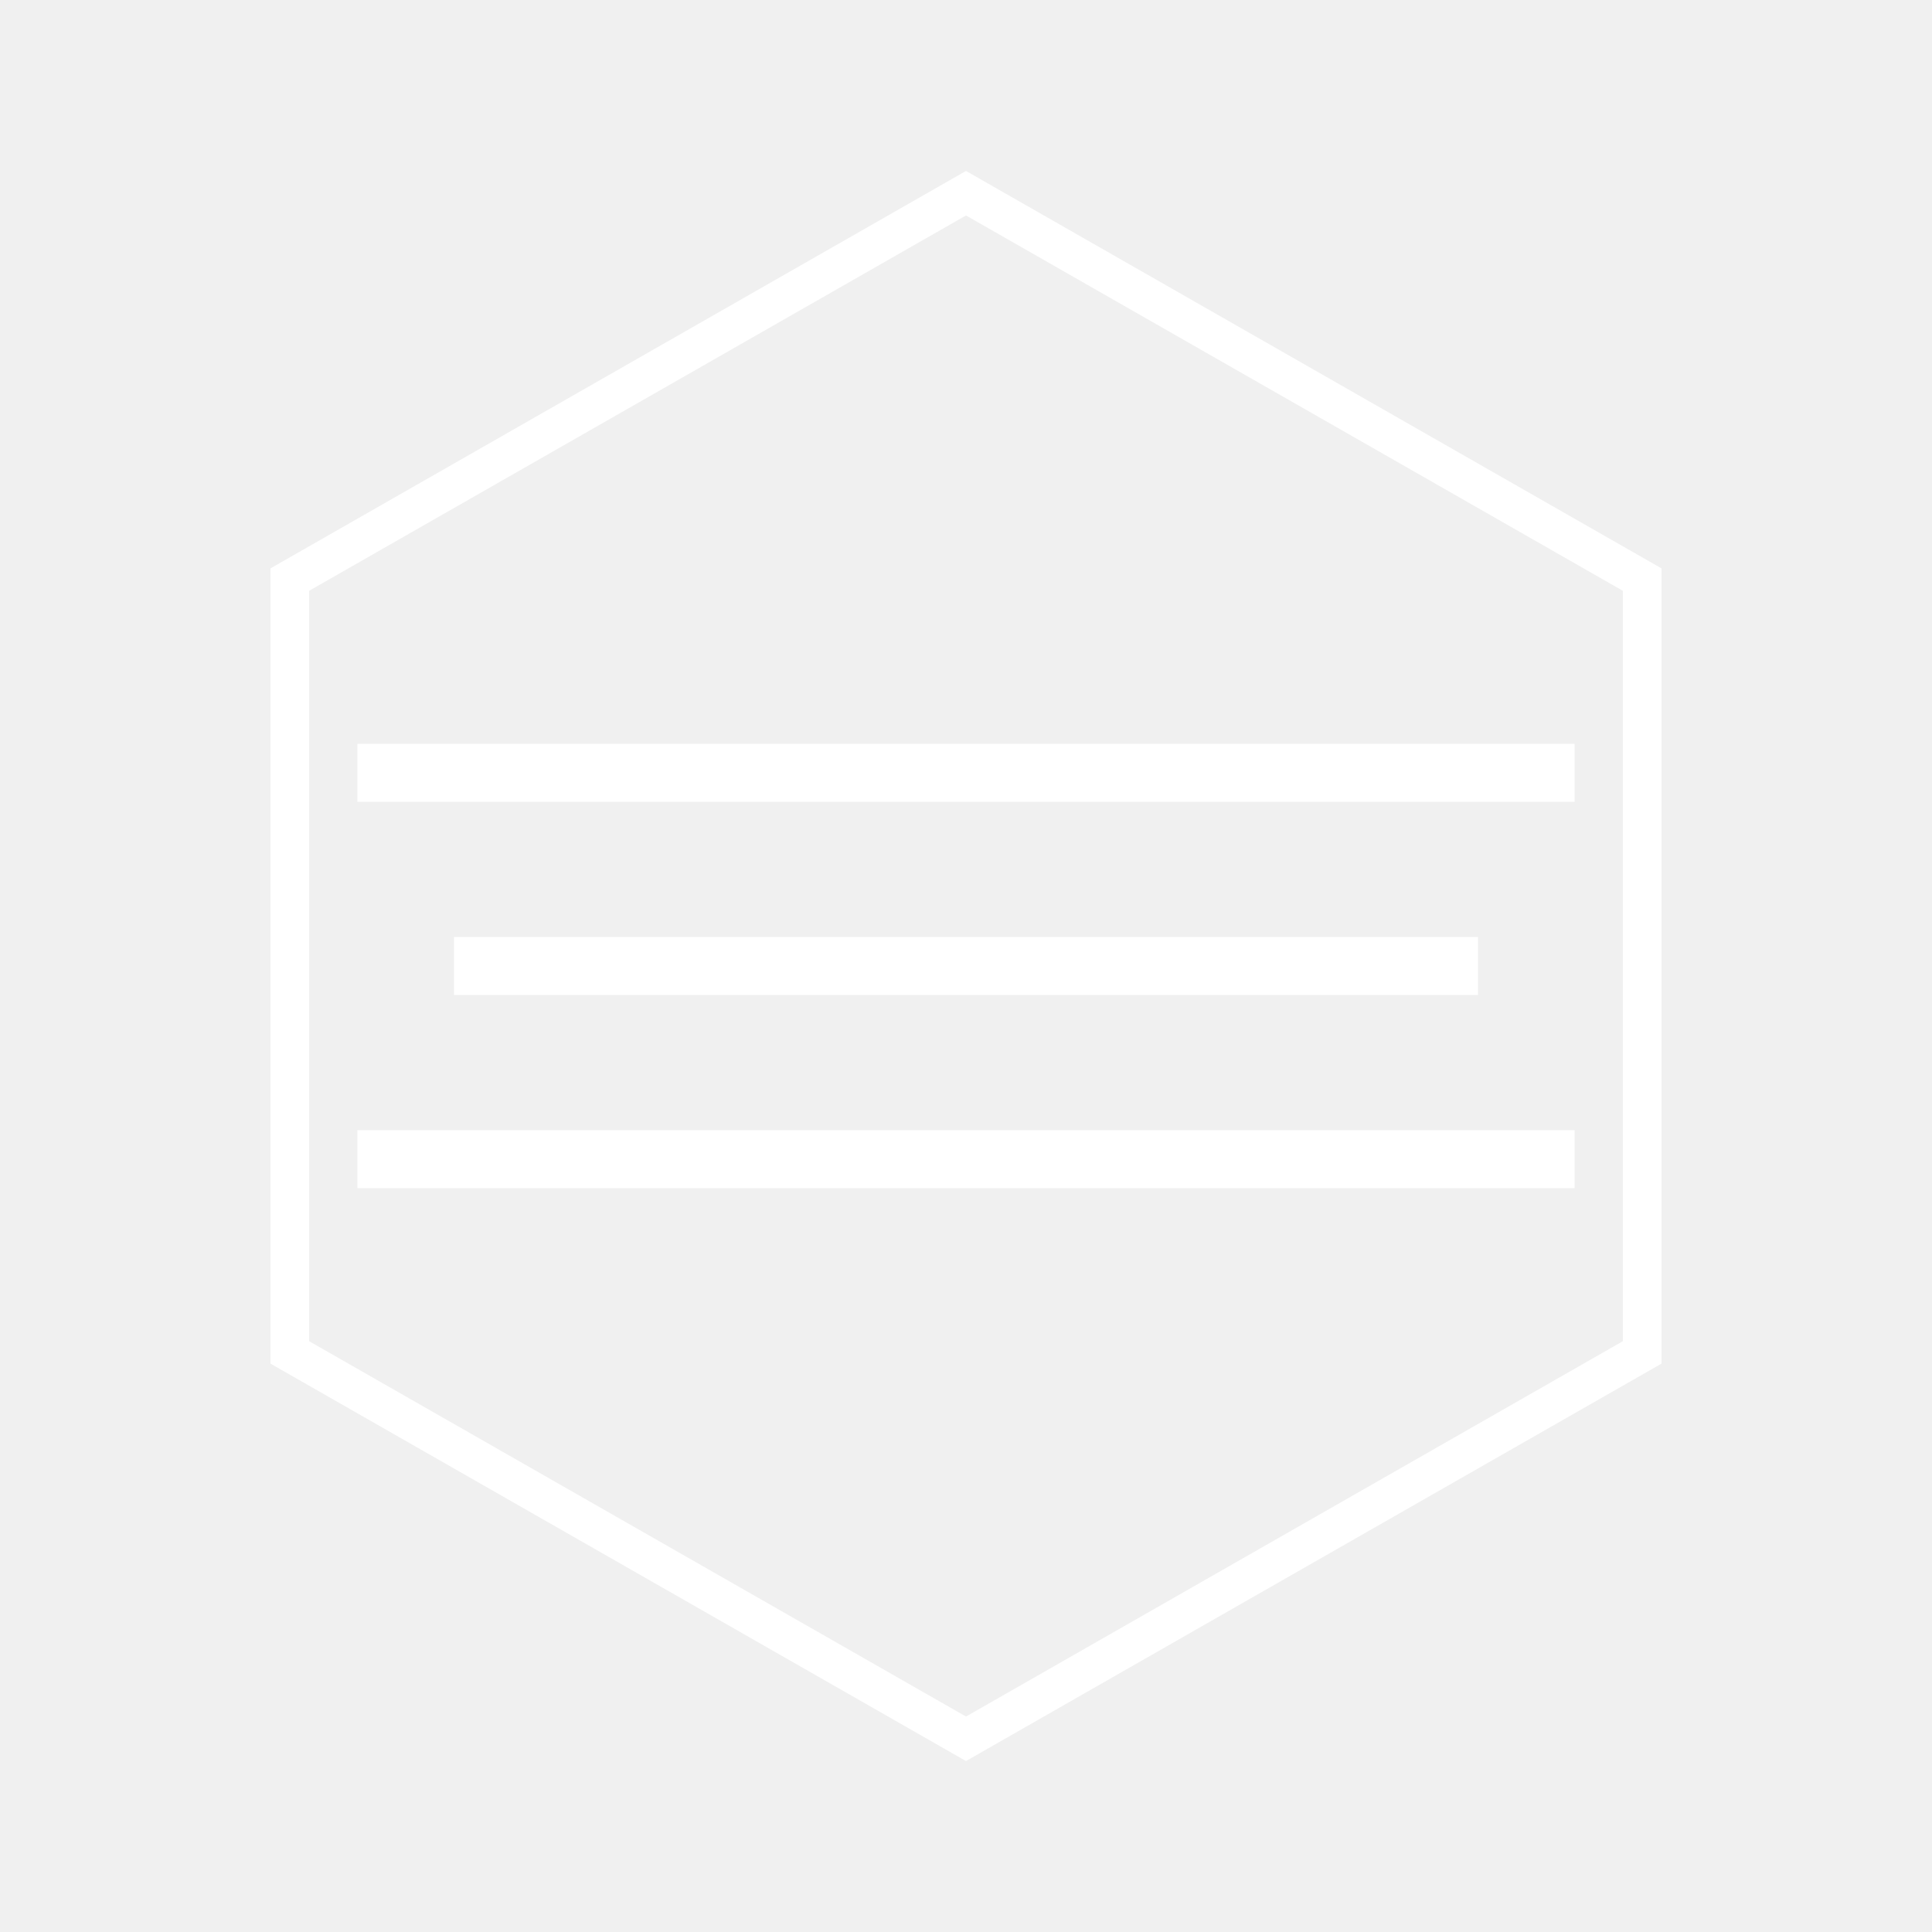
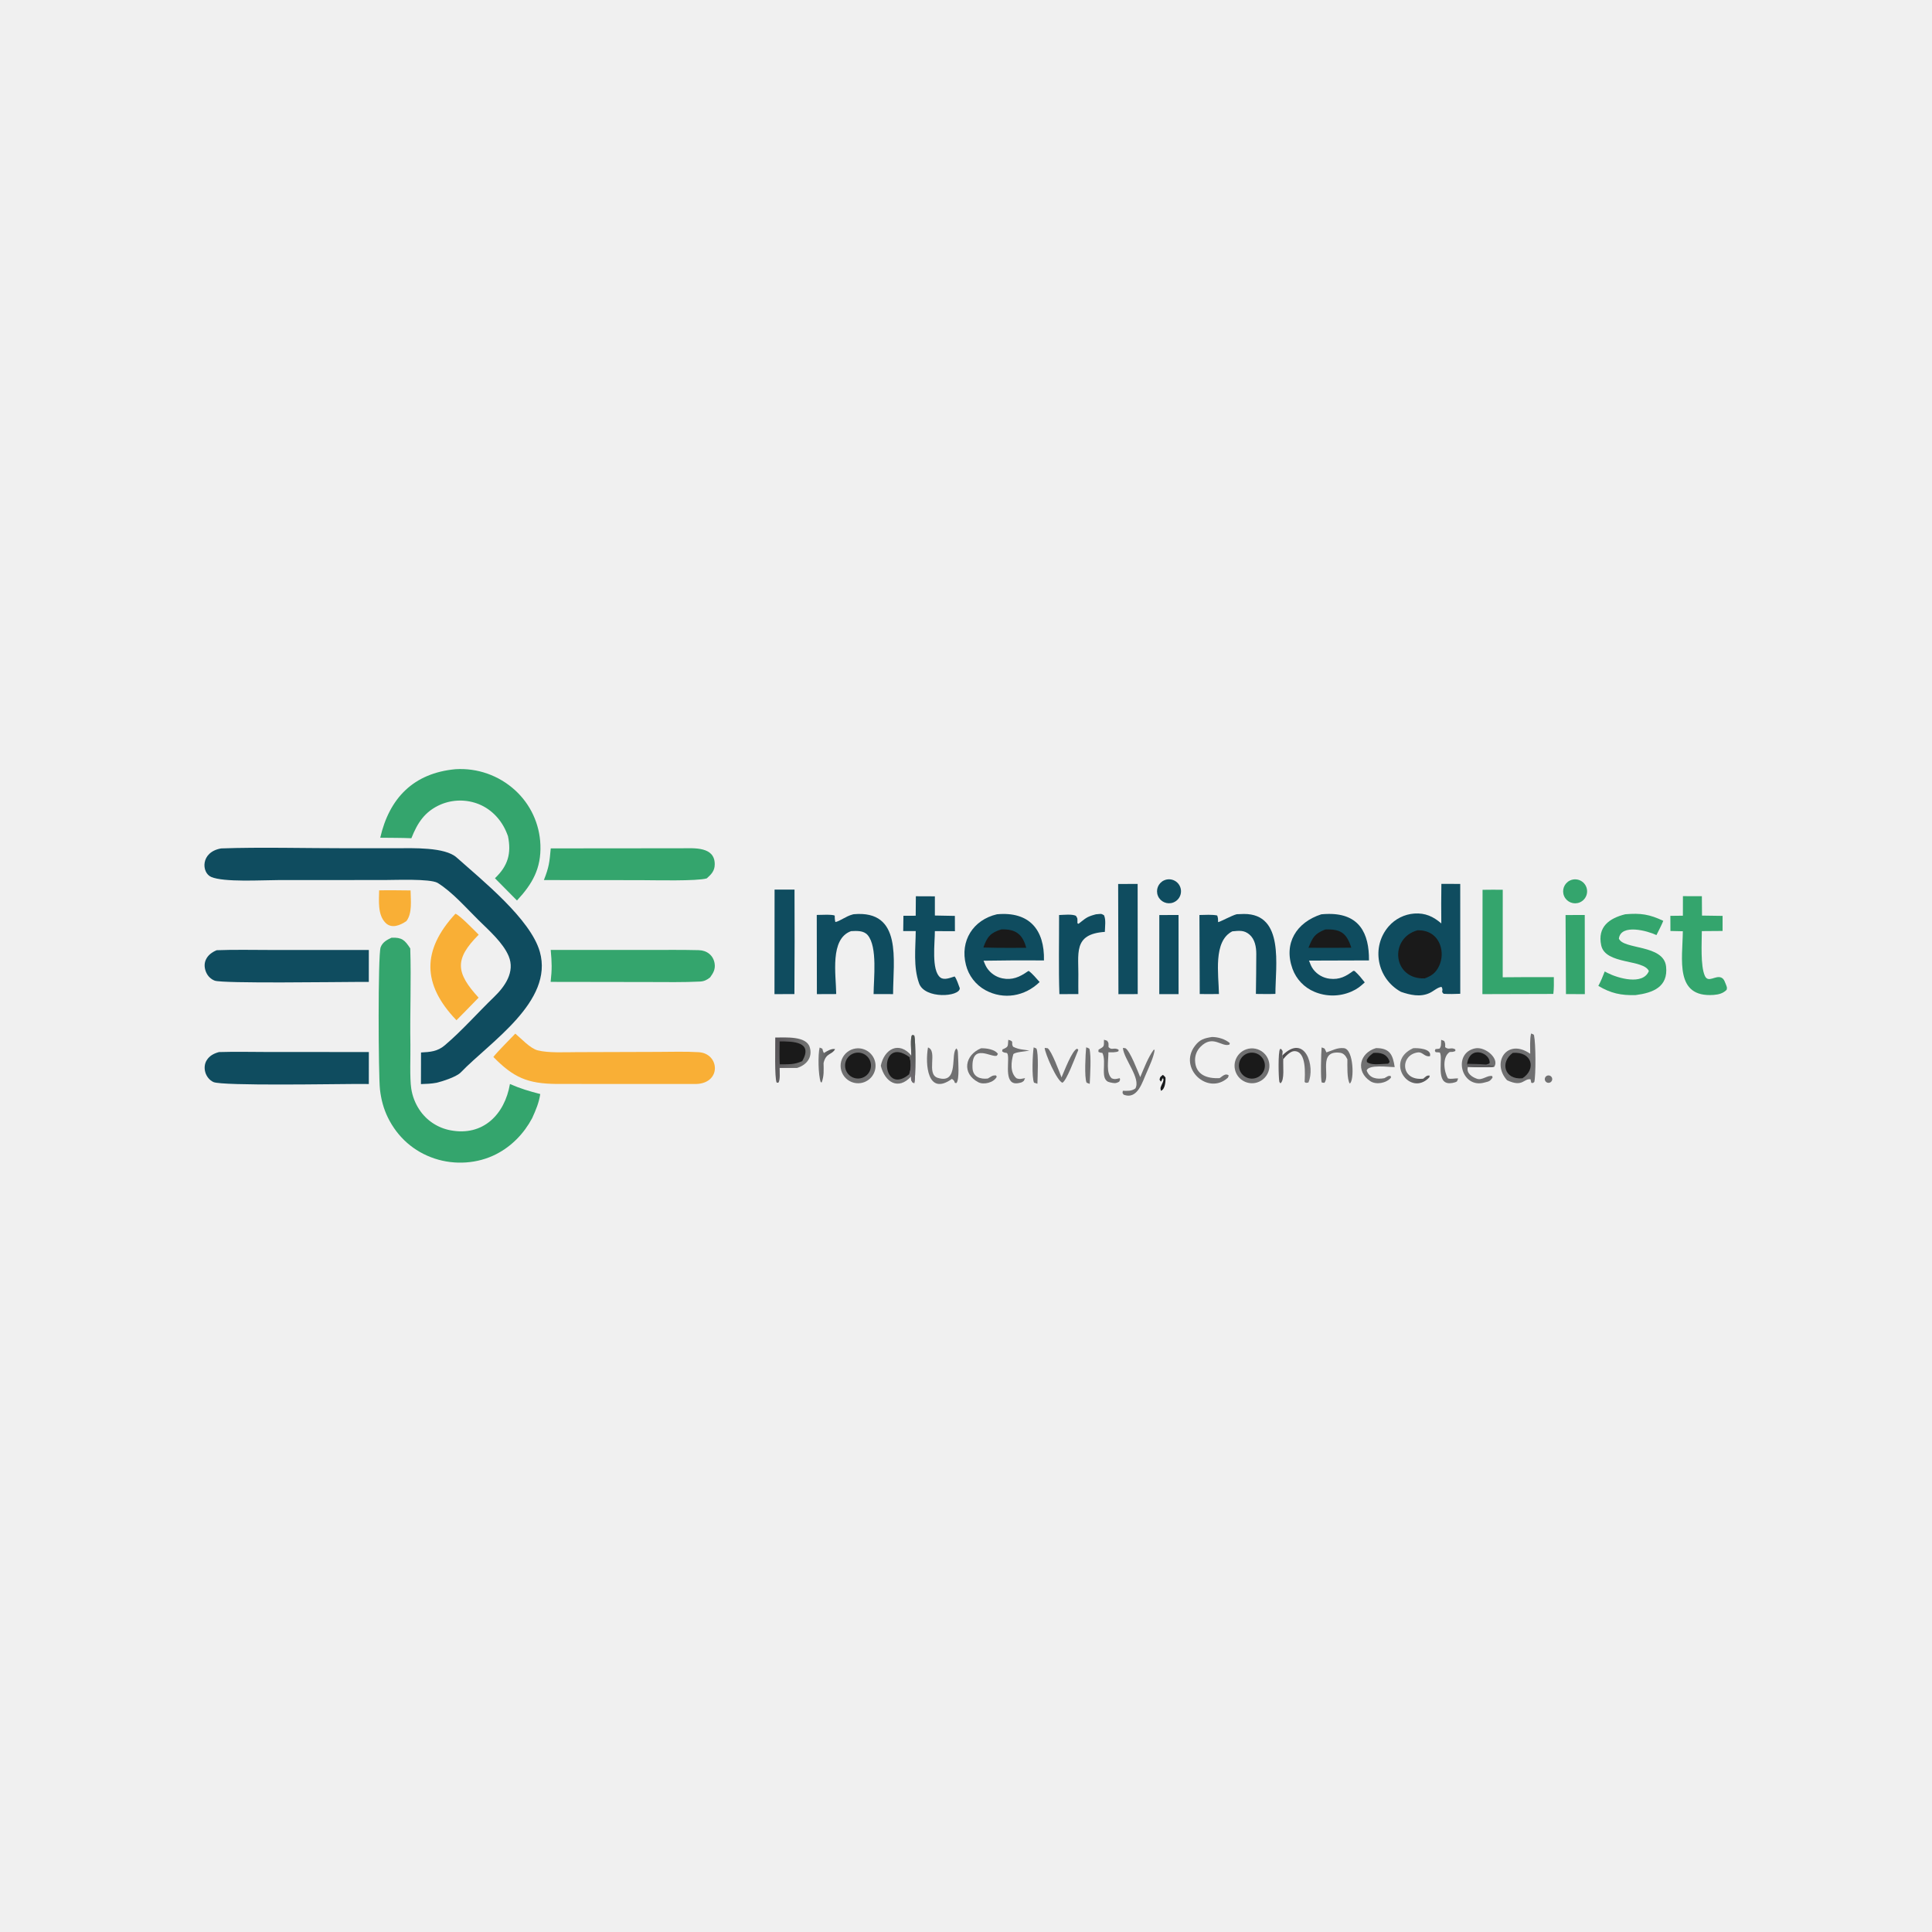
- <svg xmlns="http://www.w3.org/2000/svg" width="200" height="200" viewBox="0 0 200 200">
-   <polygon points="100,20 170,60 170,140 100,180 30,140 30,60" fill="none" stroke="#ffffff" stroke-width="4" />
-   <line x1="40" y1="80" x2="160" y2="80" stroke="#ffffff" stroke-width="6" stroke-linecap="square" />
-   <line x1="50" y1="100" x2="150" y2="100" stroke="#ffffff" stroke-width="6" stroke-linecap="square" />
-   <line x1="40" y1="120" x2="160" y2="120" stroke="#ffffff" stroke-width="6" stroke-linecap="square" />
+ <svg xmlns="http://www.w3.org/2000/svg" version="1.1" style="display: block;" viewBox="0 0 2048 2048" width="512" height="512" preserveAspectRatio="xMidYMid meet">
+   <defs>
+     <linearGradient id="Gradient1" gradientUnits="userSpaceOnUse" x1="882.082" y1="1129.68" x2="867.183" y2="1127.86">
+       <stop class="stop0" offset="0" stop-opacity="1" stop-color="rgb(82,83,84)" />
+       <stop class="stop1" offset="1" stop-opacity="1" stop-color="rgb(114,115,116)" />
+     </linearGradient>
+     <linearGradient id="Gradient2" gradientUnits="userSpaceOnUse" x1="1358.4" y1="1121.86" x2="1390.16" y2="1132.14">
+       <stop class="stop0" offset="0" stop-opacity="1" stop-color="rgb(77,74,76)" />
+       <stop class="stop1" offset="1" stop-opacity="1" stop-color="rgb(122,122,124)" />
+     </linearGradient>
+     <linearGradient id="Gradient3" gradientUnits="userSpaceOnUse" x1="1516.33" y1="1138.49" x2="1487.9" y2="1119.66">
+       <stop class="stop0" offset="0" stop-opacity="1" stop-color="rgb(88,87,89)" />
+       <stop class="stop1" offset="1" stop-opacity="1" stop-color="rgb(125,126,126)" />
+     </linearGradient>
+     <linearGradient id="Gradient4" gradientUnits="userSpaceOnUse" x1="818.402" y1="1119.33" x2="853.413" y2="1129.19">
+       <stop class="stop0" offset="0" stop-opacity="1" stop-color="rgb(87,84,88)" />
+       <stop class="stop1" offset="1" stop-opacity="1" stop-color="rgb(115,116,115)" />
+     </linearGradient>
+     <linearGradient id="Gradient5" gradientUnits="userSpaceOnUse" x1="979.123" y1="1112.71" x2="955.877" y2="1130.29">
+       <stop class="stop0" offset="0" stop-opacity="1" stop-color="rgb(77,83,80)" />
+       <stop class="stop1" offset="1" stop-opacity="1" stop-color="rgb(112,107,112)" />
+     </linearGradient>
+   </defs>
+   <path transform="translate(0,0)" fill="rgb(15,76,95)" d="M 234.436 899.356 C 275.572 897.858 325.882 899.203 367.628 899.168 L 421.193 899.142 C 437.481 899.142 471.544 897.821 483.95 908.89 C 510.916 932.952 562.508 974.308 572.264 1008.99 C 587.058 1061.58 519.523 1104.5 488.462 1136.78 C 483.99 1141.45 469.343 1146.19 462.882 1147.75 C 457.015 1148.88 452.136 1148.94 446.217 1149.18 L 446.303 1115.68 C 455.846 1115.19 463.82 1114.67 471.516 1108.04 C 490.13 1092.2 506.281 1073.66 523.865 1056.69 C 535.267 1045.69 546.161 1030.22 539.231 1013.57 C 533.338 999.419 518.365 986.299 507.234 975.343 C 494.135 962.451 479.493 945.542 463.773 935.832 C 455.435 931.324 418.984 932.851 408.099 932.857 L 294.61 932.928 C 277.77 932.944 237.323 935.431 223.812 929.565 C 213.55 925.109 212.3 903.181 234.436 899.356 z" />
+   <path transform="translate(0,0)" fill="rgb(52,165,109)" d="M 415.033 993.996 C 426.015 993.575 429.069 996.405 434.888 1005.37 C 436.013 1038.69 434.474 1073.81 435.043 1107.21 C 435.252 1119.5 434.188 1142.75 435.943 1153.96 C 437.142 1161.88 440.045 1169.45 444.45 1176.15 C 452.004 1187.67 463.925 1195.61 477.465 1198.15 C 511.923 1204.78 535.047 1181.42 540.557 1149.1 C 552.11 1154.1 560.521 1156.58 572.694 1159.73 C 571.166 1169.44 568.116 1176.34 564.143 1185.24 C 555.535 1201.43 542.474 1215 526.107 1223.41 C 506.148 1233.67 481.975 1235.14 460.726 1228.11 C 438.68 1220.81 421.44 1205.5 411.194 1184.67 C 406.571 1175.28 403.977 1165.35 402.787 1154.97 C 401.082 1140.09 400.521 1012.04 403.484 1004.18 C 405.525 998.756 410.063 996.34 415.033 993.996 z" />
+   <path transform="translate(0,0)" fill="rgb(52,165,109)" d="M 482.694 815.397 C 482.756 815.39 482.818 815.384 482.881 815.377 C 506.001 813.952 528.714 821.942 545.849 837.529 C 562.324 852.465 572.063 873.426 572.855 895.649 C 573.781 920.616 564.288 937.098 548.01 954.556 L 524.655 930.961 C 538.508 917.839 542.223 904.603 538.471 886.343 C 538.083 885.304 537.684 884.269 537.273 883.239 C 531.86 869.573 521.504 858.172 507.786 852.53 C 494.751 847.237 480.149 847.333 467.184 852.795 C 450.278 860.116 442.515 872.314 436.076 888.553 C 425.578 888.089 413.669 888.177 403.062 888.026 C 412.762 845.779 438.572 819.539 482.694 815.397 z" />
+   <path transform="translate(0,0)" fill="rgb(249,175,54)" d="M 546.237 1095.68 C 552.562 1100.95 561.973 1111.34 569.967 1113.41 C 581.181 1116.33 599.197 1115.34 611.114 1115.32 L 697.365 1115.05 C 711.185 1114.99 727.109 1114.52 740.778 1115.38 C 762.742 1116.77 765.107 1148 738.25 1149.07 L 590.052 1149.03 C 558.991 1148.73 544.365 1142.2 522.978 1120.41 C 527.61 1114.52 540.337 1101.91 546.237 1095.68 z" />
+   <path transform="translate(0,0)" fill="rgb(15,76,95)" d="M 1527.92 936.926 L 1547.91 936.999 L 1547.94 1053.44 C 1541.66 1053.66 1536.6 1053.88 1530.32 1053.46 C 1526.86 1050.4 1530.67 1050.61 1528.08 1046.1 C 1523.41 1046.8 1519.99 1050.53 1515.33 1052.68 C 1505.49 1057.21 1494.77 1054.73 1485.07 1051.39 C 1459.58 1037.33 1453.27 1003.73 1471.99 982.055 C 1478.92 974.068 1488.73 969.154 1499.28 968.391 C 1510.87 967.614 1519.31 971.542 1527.84 978.86 C 1527.68 964.882 1527.71 950.903 1527.92 936.926 z" />
+   <path transform="translate(0,0)" fill="#1a1a1a" d="M 1502.78 986.101 C 1513.79 985.997 1522.51 990.93 1526.49 1001.49 C 1529.15 1008.77 1528.81 1016.82 1525.54 1023.86 C 1521.99 1031.36 1517.68 1034.37 1510.27 1037.14 C 1476.1 1038.36 1472.37 994.268 1502.78 986.101 z" />
+   <path transform="translate(0,0)" fill="rgb(52,165,109)" d="M 583.819 899.322 L 723.192 899.196 C 735.712 899.177 757.796 897.22 757.652 916.261 C 757.599 923.182 754.113 926.704 749.216 931.114 C 739.045 934.205 693.338 933.026 678.987 933.001 L 576.535 932.919 C 581.963 919.21 582.502 914.067 583.819 899.322 z" />
+   <path transform="translate(0,0)" fill="rgb(15,76,95)" d="M 232.118 1115.24 C 249.171 1114.67 269.318 1115.17 286.579 1115.17 L 390.993 1115.18 L 390.961 1149.1 L 376.846 1149.05 C 358.253 1149.04 235.566 1151.32 226.226 1147 C 222.079 1145.08 218.934 1141.11 217.665 1136.76 C 216.417 1132.49 216.714 1127.75 219.104 1123.92 C 222.167 1119.02 226.725 1116.72 232.118 1115.24 z" />
+   <path transform="translate(0,0)" fill="rgb(15,76,95)" d="M 229.715 1007.27 C 247.994 1006.52 269.493 1007.01 288.028 1007.01 L 390.978 1007.02 L 390.945 1040.9 L 379.124 1040.88 C 359.018 1040.88 236.004 1042.76 227.584 1039.51 C 223.456 1037.91 220.321 1034.79 218.544 1030.75 C 216.714 1026.59 216.247 1021.77 218.117 1017.54 C 220.369 1012.45 224.726 1009.33 229.715 1007.27 z" />
+   <path transform="translate(0,0)" fill="rgb(52,165,109)" d="M 583.778 1006.96 L 689.445 1006.96 C 706.535 1006.96 723.602 1006.79 740.71 1007.21 C 749.41 1007.43 756.295 1012.74 757.565 1021.59 C 758.416 1027.53 756.086 1031.49 752.706 1036.12 C 749.518 1038.7 746.349 1040.27 742.176 1040.48 C 724.523 1041.39 705.695 1041.02 688.008 1041 L 583.707 1040.84 C 585.204 1027.23 585.031 1020.65 583.778 1006.96 z" />
+   <path transform="translate(0,0)" fill="rgb(15,76,95)" d="M 1400.6 969.214 C 1403.24 968.943 1405.89 968.805 1408.54 968.798 C 1440.75 968.577 1451.47 989.115 1451.17 1018.08 L 1387.58 1018.28 C 1388.85 1021.57 1390.07 1024.95 1392.26 1027.74 C 1396.45 1033.16 1402.64 1036.67 1409.45 1037.48 C 1419.9 1038.71 1426.76 1035.04 1434.56 1029.14 L 1435.91 1029.29 C 1440.67 1033.66 1442.68 1036.32 1446.7 1041.37 C 1441.76 1045.89 1438.87 1048.3 1432.51 1051.13 C 1420.02 1056.57 1405.84 1056.63 1393.29 1051.32 C 1382.5 1046.8 1374.09 1037.97 1370.1 1026.96 C 1360.33 999.872 1374.34 977.714 1400.6 969.214 z" />
+   <path transform="translate(0,0)" fill="#1a1a1a" d="M 1404.81 985.272 C 1421.01 984.686 1427.4 988.883 1432.44 1004.58 L 1415.5 1004.74 L 1387.02 1004.68 C 1391.57 993.527 1393.38 989.931 1404.81 985.272 z" />
+   <path transform="translate(0,0)" fill="rgb(15,76,95)" d="M 1056.84 969.168 C 1091.09 966.025 1107.37 985.448 1106.64 1018.09 C 1085.29 1017.92 1063.94 1018.02 1042.6 1018.4 C 1043.6 1020.88 1044.78 1023.84 1046.23 1026.06 C 1050 1031.72 1055.84 1035.69 1062.5 1037.09 C 1073.08 1039.22 1080.86 1035.7 1089.13 1029.92 L 1090.41 1029.19 C 1094.21 1031.79 1098.81 1037.41 1102.04 1040.99 C 1086.44 1056.2 1063.96 1060.15 1044.54 1049.61 C 1034.24 1043.93 1026.77 1034.22 1023.93 1022.81 C 1017.43 997.42 1031.48 975.104 1056.84 969.168 z" />
+   <path transform="translate(0,0)" fill="#1a1a1a" d="M 1061.56 985.173 C 1076.64 984.77 1084.03 990.265 1087.84 1004.7 L 1069.84 1004.78 C 1060.7 1004.79 1051.56 1004.67 1042.42 1004.42 C 1046.33 993.067 1050.1 988.646 1061.56 985.173 z" />
+   <path transform="translate(0,0)" fill="rgb(15,76,95)" d="M 1310.99 969.108 C 1313.54 968.944 1316.09 968.856 1318.64 968.842 C 1361.75 968.659 1351.97 1023.86 1351.99 1053.56 C 1345.46 1053.85 1337.93 1053.65 1331.31 1053.61 C 1331.49 1039.5 1331.71 1025.28 1331.71 1011.19 C 1331.71 1003.87 1330.29 995.666 1324.5 990.682 C 1318.72 985.7 1313.28 986.644 1306.29 987.259 C 1285.74 997.678 1291.81 1033.05 1292.13 1053.69 C 1285.54 1053.87 1278.41 1053.73 1271.77 1053.71 L 1271.45 969.935 C 1276.95 969.827 1285.27 969.305 1290.3 970.459 C 1291.37 973.618 1291.1 974.111 1291.23 977.478 C 1292.67 977.619 1305.77 970.402 1310.99 969.108 z" />
+   <path transform="translate(0,0)" fill="rgb(15,76,95)" d="M 904.926 969.114 C 956.904 964.411 946.715 1018.29 946.707 1053.8 L 926.04 1053.75 C 926.107 1037.59 930.369 1003.7 919.801 991.27 C 915.534 986.254 908.232 986.742 902.138 987.051 C 879.465 995.252 886.175 1032.99 886.429 1053.73 L 865.932 1053.81 L 865.794 969.87 C 869.732 969.83 882.244 969.128 884.824 970.558 C 884.919 973.493 884.857 974.504 885.499 977.402 C 890.223 976.618 896.635 971.241 903.703 969.418 L 904.926 969.114 z" />
+   <path transform="translate(0,0)" fill="rgb(52,165,109)" d="M 1722.85 969.153 C 1739.2 967.796 1748.41 969.149 1763.14 976.111 C 1761.41 980.568 1758.1 986.793 1755.91 991.228 C 1746.86 986.837 1718.23 978.804 1716.09 994.942 C 1720.78 1006.8 1763.54 1000.97 1766.11 1024.5 C 1768.49 1046.35 1752.04 1052.46 1733.91 1054.83 C 1718.48 1055.34 1707.51 1052.93 1694.31 1045.09 C 1697.27 1039.55 1698.78 1035.63 1701.08 1029.8 C 1702.06 1030.33 1703.05 1030.84 1704.05 1031.35 C 1715.05 1036.97 1741.64 1044.75 1747.86 1029.35 C 1742.36 1016.66 1701.74 1022.79 1697.34 1002.09 C 1693.2 982.574 1705.81 973.379 1722.85 969.153 z" />
+   <path transform="translate(0,0)" fill="rgb(249,175,54)" d="M 482.785 968.587 C 487.599 970.361 502.886 986.294 507.438 990.818 C 481.595 1016.7 483.076 1031.09 507.346 1057.55 L 491.69 1073.6 L 483.88 1081.5 C 447.241 1043.42 447.195 1007.08 482.785 968.587 z" />
+   <path transform="translate(0,0)" fill="rgb(52,165,109)" d="M 1571.57 943.231 C 1578.53 943.042 1585.97 943.176 1592.98 943.185 L 1592.93 1035.96 C 1611 1035.77 1629.07 1035.71 1647.13 1035.79 C 1647.15 1041.84 1647.36 1047.61 1646.6 1053.61 L 1571.41 1053.82 L 1571.57 943.231 z" />
+   <path transform="translate(0,0)" fill="rgb(15,76,95)" d="M 970.839 950.069 L 991.006 950.151 L 991.006 970.491 L 1012.21 970.893 L 1012.26 987.113 L 990.991 987.019 C 991.105 998.599 986.997 1028.8 996.861 1036.22 C 1001.05 1039.37 1007.52 1036.35 1011.94 1035.09 C 1013.94 1037.27 1016.19 1044.33 1017.41 1047.54 C 1017.54 1056.72 980.236 1059.42 974.214 1042.3 C 968.015 1024.67 970.557 1005.35 970.717 986.996 L 957.439 986.963 L 957.67 970.769 L 970.687 970.717 L 970.839 950.069 z" />
+   <path transform="translate(0,0)" fill="rgb(52,165,109)" d="M 1783.97 949.962 L 1804.05 950.014 L 1804.19 970.556 L 1826.01 970.875 L 1826 986.859 L 1804.01 987.02 C 1803.97 999.157 1802.44 1024.02 1807.24 1034.5 C 1810.81 1042.28 1818.41 1033.67 1824.55 1036.26 C 1827.81 1037.63 1828.46 1041.2 1830.04 1044.88 C 1830.75 1047.09 1830.77 1046.92 1830.34 1049.19 C 1826.64 1053.05 1821.72 1054.3 1816.42 1054.67 C 1775.03 1057.59 1783.58 1016.88 1783.88 987.166 L 1770.73 986.877 L 1770.66 970.831 L 1783.93 970.676 L 1783.97 949.962 z" />
+   <path transform="translate(0,0)" fill="rgb(15,76,95)" d="M 1185.29 937.062 L 1205.95 936.993 L 1206.03 1053.78 L 1185.58 1053.85 L 1185.29 937.062 z" />
+   <path transform="translate(0,0)" fill="rgb(15,76,95)" d="M 821.08 942.998 L 842.219 942.981 C 842.381 979.904 842.343 1016.83 842.105 1053.75 L 820.987 1053.82 L 821.08 942.998 z" />
+   <path transform="translate(0,0)" fill="rgb(15,76,95)" d="M 1161.79 969.184 C 1166.77 968.915 1166.92 968.042 1170.28 970.181 C 1172.48 974.83 1171.33 982.048 1171.18 987.826 C 1136.91 990.211 1143.67 1010.73 1143.08 1037.7 C 1142.97 1042.99 1143.11 1048.43 1143.11 1053.74 L 1123.01 1053.83 C 1122.06 1027.45 1122.74 996.605 1122.67 969.967 C 1128.09 969.811 1136.07 968.791 1140.49 970.769 C 1142.76 974.106 1141.98 973.885 1142.13 978.715 C 1142.51 978.901 1142.89 979.087 1143.27 979.274 C 1150.61 973.656 1151.63 971.962 1160.45 969.543 L 1161.79 969.184 z" />
+   <path transform="translate(0,0)" fill="rgb(15,76,95)" d="M 1228.92 970.001 L 1249.31 969.908 L 1249.34 1053.82 L 1228.89 1053.81 L 1228.92 970.001 z" />
+   <path transform="translate(0,0)" fill="rgb(52,165,109)" d="M 1659.56 969.974 L 1679.91 969.937 L 1679.99 1053.82 L 1659.99 1053.76 L 1659.56 969.974 z" />
+   <path transform="translate(0,0)" fill="rgb(112,112,113)" d="M 1623.01 1095.56 C 1624.41 1096.13 1625.88 1096.36 1626.13 1097.5 C 1628.02 1106.06 1628.14 1140.07 1626.42 1146.95 C 1624.33 1148.35 1625.42 1148.17 1623.21 1147.77 L 1622.44 1144.09 C 1615.03 1143.04 1614.41 1153 1597.54 1145.1 C 1580.49 1126.25 1597.8 1100.01 1622.07 1117.04 C 1622.08 1110.46 1621.53 1101.74 1623.01 1095.56 z" />
+   <path transform="translate(0,0)" fill="#1a1a1a" d="M 1603.64 1116.08 C 1624.06 1114.43 1628.88 1133.35 1613.83 1143.03 C 1594.78 1144.87 1589.8 1125.99 1603.64 1116.08 z" />
+   <path transform="translate(0,0)" fill="rgb(112,112,113)" d="M 966.084 1118.93 C 965.954 1114.05 964.704 1099.91 966.853 1097.23 L 969.099 1097.55 C 970.826 1102.8 970.713 1143.25 969.17 1148.26 L 968.322 1148.36 L 969.47 1147.32 L 967.577 1147.76 C 965.478 1144.81 965.739 1144.7 965.718 1141.18 C 952.096 1156.01 938.065 1147.27 933.672 1129.74 C 937.434 1111.62 953.135 1103.47 966.084 1118.93 z" />
+   <path transform="translate(0,0)" fill="#1a1a1a" d="M 963.822 1138.76 C 933.783 1163.75 930.817 1096.33 964.101 1120.6 C 965.982 1126.93 965.868 1132.44 963.822 1138.76 z" />
+   <path transform="translate(0,0)" fill="url(#Gradient5)" d="M 966.084 1118.93 C 965.954 1114.05 964.704 1099.91 966.853 1097.23 L 969.099 1097.55 C 970.826 1102.8 970.713 1143.25 969.17 1148.26 L 968.322 1148.36 L 969.47 1147.32 L 967.577 1147.76 C 965.478 1144.81 965.739 1144.7 965.718 1141.18 L 963.822 1138.76 C 965.868 1132.44 965.982 1126.93 964.101 1120.6 L 966.084 1118.93 z" />
+   <path transform="translate(0,0)" fill="url(#Gradient4)" d="M 821.798 1099.82 C 832.62 1099.86 854.548 1097.94 858.338 1110 C 861.752 1120.86 854.765 1129.1 844.942 1132.06 L 826.47 1132.07 C 826.431 1136.65 827.259 1144.73 825.131 1147.72 L 823.304 1147.63 C 820.908 1142.97 821.934 1108.25 821.798 1099.82 z" />
+   <path transform="translate(0,0)" fill="#1a1a1a" d="M 826.44 1103.94 C 840.281 1103.92 862.339 1103.97 850.437 1124.77 C 841.848 1128.75 835.99 1128.11 826.559 1128.19 C 826.069 1120.51 826.359 1111.73 826.44 1103.94 z" />
+   <path transform="translate(0,0)" fill="rgb(249,175,54)" d="M 401.896 943.82 C 412.757 943.548 424.312 943.825 435.224 943.898 C 435.41 954.657 437.141 967.984 430.855 976.35 C 424.384 980.826 415.09 984.88 408.518 978.1 C 400.218 969.537 401.749 954.926 401.896 943.82 z" />
+   <path transform="translate(0,0)" fill="rgb(112,112,113)" d="M 907.127 1111.42 C 917.183 1110.07 926.457 1117.05 927.93 1127.09 C 929.403 1137.13 922.526 1146.49 912.505 1148.08 C 905.917 1149.12 899.275 1146.55 895.116 1141.33 C 890.957 1136.12 889.923 1129.07 892.409 1122.88 C 894.894 1116.69 900.516 1112.31 907.127 1111.42 z" />
+   <path transform="translate(0,0)" fill="#1a1a1a" d="M 908.331 1115.87 C 913.252 1115.43 918.03 1117.67 920.842 1121.73 C 923.654 1125.79 924.067 1131.05 921.924 1135.5 C 919.782 1139.95 915.413 1142.91 910.483 1143.25 C 902.973 1143.76 896.451 1138.13 895.861 1130.62 C 895.271 1123.12 900.833 1116.54 908.331 1115.87 z" />
+   <path transform="translate(0,0)" fill="rgb(112,112,113)" d="M 1321.1 1112.33 C 1327.42 1110.13 1334.44 1111.53 1339.45 1115.97 C 1344.45 1120.42 1346.66 1127.23 1345.22 1133.77 C 1343.78 1140.31 1338.92 1145.55 1332.51 1147.49 C 1322.88 1150.39 1312.69 1145.06 1309.59 1135.5 C 1306.48 1125.93 1311.6 1115.64 1321.1 1112.33 z" />
+   <path transform="translate(0,0)" fill="#1a1a1a" d="M 1325.19 1115.96 C 1332.69 1114.94 1339.61 1120.16 1340.69 1127.66 C 1341.76 1135.15 1336.58 1142.11 1329.09 1143.23 C 1321.53 1144.36 1314.5 1139.12 1313.42 1131.56 C 1312.34 1124 1317.62 1117 1325.19 1115.96 z" />
+   <path transform="translate(0,0)" fill="rgb(112,112,113)" d="M 1556.1 1130.75 C 1553.95 1137.3 1560.01 1141.57 1565.57 1143.53 C 1571.32 1145.54 1576.58 1139.49 1581.84 1140.69 L 1582.17 1142.25 C 1579.27 1146.56 1578.02 1146.33 1573.54 1147.56 C 1548.84 1154.37 1539.43 1116.08 1563.82 1111.29 C 1574.4 1109.21 1589.48 1122.07 1584.11 1130.62 C 1577.16 1131.44 1563.27 1131.05 1556.1 1130.75 z" />
+   <path transform="translate(0,0)" fill="#1a1a1a" d="M 1555.19 1127.67 C 1558.26 1106.88 1580.88 1116.75 1578.97 1127.25 C 1576.85 1128.17 1576.95 1128.2 1574.67 1128.38 C 1577.34 1129 1581.59 1129.85 1584.11 1130.62 C 1577.16 1131.44 1563.27 1131.05 1556.1 1130.75 L 1555.19 1127.67 z" />
+   <path transform="translate(0,0)" fill="rgb(94,93,95)" d="M 1555.19 1127.67 C 1561.75 1127.8 1568.13 1127.87 1574.67 1128.38 C 1577.34 1129 1581.59 1129.85 1584.11 1130.62 C 1577.16 1131.44 1563.27 1131.05 1556.1 1130.75 L 1555.19 1127.67 z" />
+   <path transform="translate(0,0)" fill="rgb(112,112,113)" d="M 1458.6 1111.04 C 1473.42 1110.98 1476.46 1118.19 1478.44 1131.15 C 1471.73 1131.21 1450.93 1128.16 1448.72 1134.7 C 1451.73 1143.29 1459.81 1144.29 1467.51 1142.91 C 1470.96 1141.11 1471.37 1140.06 1474.29 1140.68 L 1474.47 1142.37 C 1469.54 1148.33 1458.72 1150.12 1452.59 1146.09 C 1436.74 1135.66 1440.98 1116.17 1458.6 1111.04 z" />
+   <path transform="translate(0,0)" fill="#1a1a1a" d="M 1455.82 1116.16 C 1462.38 1115.58 1469.86 1116.6 1472.82 1124.81 C 1473.28 1126.08 1472.46 1126.41 1471.52 1127.55 L 1467.25 1127.78 C 1461.54 1127.99 1453.32 1129.15 1448.94 1125.78 L 1448.86 1123.46 C 1451.22 1119.51 1452.11 1119.12 1455.82 1116.16 z" />
+   <path transform="translate(0,0)" fill="rgb(112,112,113)" d="M 1284.63 1099.26 C 1291.02 1099.18 1298.82 1101.51 1303.66 1105.74 L 1303.26 1107.3 C 1294.97 1110.37 1285.79 1096.19 1272.47 1109.75 C 1268.75 1113.53 1266.71 1118.64 1266.8 1123.95 C 1267.12 1139.57 1279.81 1143.56 1292.88 1142.85 C 1296.03 1140.7 1299.24 1137.29 1302.53 1140.02 L 1301.68 1142.34 C 1280.58 1161.77 1248.6 1132.44 1266.7 1108.62 C 1271.89 1101.78 1276.61 1100.57 1284.63 1099.26 z" />
+   <path transform="translate(0,0)" fill="rgb(52,165,109)" d="M 1664.18 933.393 C 1668.34 931.392 1673.26 931.804 1677.03 934.469 C 1680.8 937.134 1682.83 941.634 1682.33 946.223 C 1681.83 950.813 1678.89 954.772 1674.63 956.566 C 1668.28 959.246 1660.94 956.367 1658.1 950.077 C 1655.27 943.787 1657.97 936.383 1664.18 933.393 z" />
+   <path transform="translate(0,0)" fill="rgb(15,76,95)" d="M 1233.87 933.271 C 1238.09 931.314 1243.05 931.823 1246.79 934.6 C 1250.52 937.376 1252.45 941.974 1251.79 946.584 C 1251.14 951.195 1248.02 955.08 1243.66 956.71 C 1237.26 959.101 1230.11 956.007 1227.48 949.704 C 1224.85 943.401 1227.67 936.143 1233.87 933.271 z" />
+   <path transform="translate(0,0)" fill="rgb(112,112,113)" d="M 983.718 1110.36 C 994.391 1114.13 981.362 1138.62 994.073 1142.57 C 1017.37 1149.81 1006.91 1115.59 1014.09 1111.35 L 1014.82 1113.27 L 1014.75 1112.34 C 1015.57 1114.27 1015.46 1117.27 1015.58 1119.55 C 1015.74 1125.94 1017.18 1143.54 1013.99 1147.99 C 1010.44 1148.46 1013.56 1146.37 1009.06 1143.68 C 983.076 1162.35 980.56 1127.9 983.718 1110.36 z" />
+   <path transform="translate(0,0)" fill="rgb(112,112,113)" d="M 1400.97 1110.3 C 1405.1 1111.81 1403.66 1110.73 1406.06 1115.57 C 1412.5 1113.59 1417.32 1110.37 1424.59 1111.09 C 1435.23 1112.16 1435.64 1146.18 1430.77 1148.59 C 1427.7 1143.84 1428.32 1129.33 1428.29 1122.98 C 1426.72 1119.48 1424.45 1116.43 1420.42 1115.95 C 1396.5 1113.13 1410.61 1141.19 1403.81 1147.86 L 1401.19 1147.55 C 1399.64 1145.26 1400.43 1114.97 1400.97 1110.3 z" />
+   <path transform="translate(0,0)" fill="rgb(112,112,113)" d="M 1190.29 1110.87 C 1190.69 1110.9 1192.79 1111.01 1193.04 1111.16 C 1198.06 1114.18 1206.27 1136.15 1208.69 1141.82 C 1212.62 1132.5 1217.02 1120.9 1222.87 1112.89 L 1224 1112.77 C 1222.95 1120.75 1218.55 1129.75 1215.33 1137.26 C 1211.24 1146.05 1206.07 1166.27 1191.08 1160.37 C 1189.5 1157.99 1189.93 1159.28 1190.25 1156.27 C 1195.4 1156.34 1199.3 1156.78 1203.53 1153.84 C 1209.56 1143.06 1191.5 1123.2 1190.29 1110.87 z" />
+   <path transform="translate(0,0)" fill="rgb(112,112,113)" d="M 1039.88 1111.24 C 1045.34 1111.01 1054.74 1112.34 1057.83 1117.2 L 1056.7 1119.08 C 1051.09 1121.55 1029.66 1104.93 1030.9 1132.16 C 1031.33 1141.56 1039.2 1144.26 1047.11 1143.28 C 1051.5 1140.85 1051.64 1139.81 1055.84 1140 L 1056.59 1141.42 C 1053.43 1147.79 1042.68 1150.09 1037.22 1147.29 C 1019.24 1138.1 1022.62 1118.41 1039.88 1111.24 z" />
+   <path transform="translate(0,0)" fill="url(#Gradient3)" d="M 1498.1 1111.11 C 1503.09 1110.84 1517.95 1111.57 1515.82 1119.57 C 1510.1 1120.7 1508.16 1114.91 1503.01 1115.59 C 1483.82 1118.14 1484.43 1146.14 1508.69 1143.45 C 1511.35 1141.35 1512.31 1139.67 1515.54 1140.19 L 1515.17 1142.03 C 1494.74 1163.54 1467.1 1124.95 1498.1 1111.11 z" />
+   <path transform="translate(0,0)" fill="rgb(112,112,113)" d="M 1107.4 1110.81 L 1110.55 1111.16 C 1114.84 1114.08 1123.04 1136.47 1125.24 1142.1 C 1127.8 1136.47 1136.71 1112.41 1142 1111.65 L 1143.05 1113 L 1141.69 1116.29 C 1139.33 1121.88 1130.46 1145.8 1126.19 1147.74 C 1120.29 1145.81 1107.64 1116.44 1107.4 1110.81 z" />
+   <path transform="translate(0,0)" fill="rgb(112,112,113)" d="M 1068.84 1102.25 C 1075.87 1104.02 1071.19 1105.25 1073.96 1109.63 C 1080.6 1112.77 1084.04 1112.38 1091.22 1113.63 C 1086.41 1114.76 1076.57 1115.05 1074.19 1117.45 C 1071.85 1125.41 1070.46 1136.87 1077.43 1142.94 C 1080.72 1144.38 1083.01 1143.5 1086.62 1142.85 L 1085.33 1145.72 C 1083.2 1147.52 1082.57 1147.52 1079.95 1148.07 C 1064.13 1151.37 1069.6 1128.14 1068.5 1119.32 C 1067.82 1113.89 1066.26 1117.66 1062.32 1114.48 L 1062.66 1112.44 C 1069.44 1109.5 1068.13 1109.45 1068.84 1102.25 z" />
+   <path transform="translate(0,0)" fill="rgb(112,112,113)" d="M 1170.26 1102.18 L 1173.56 1103.18 C 1175.63 1106.05 1174.93 1105.74 1175.1 1110.02 C 1178.87 1113.82 1180.45 1109.84 1185.72 1112.66 L 1185.69 1114.29 C 1183.09 1115.83 1178.24 1115.45 1174.95 1115.49 C 1175.1 1123.77 1172.18 1137.47 1178.43 1143.04 C 1181.76 1144.45 1183.44 1143.67 1187.02 1142.91 C 1187.49 1145.35 1187.49 1144.11 1186.39 1146.64 C 1182.3 1148.86 1181.02 1148.24 1176.62 1147.36 C 1165 1145.04 1173.59 1126.24 1168.57 1116.14 C 1166.35 1115.91 1166.42 1115.94 1164.37 1115.05 L 1164.46 1112.74 C 1171.11 1108.93 1170.06 1109.52 1170.26 1102.18 z" />
+   <path transform="translate(0,0)" fill="rgb(112,112,113)" d="M 1527.69 1102.24 L 1530.89 1103.43 C 1532.26 1106.13 1531.99 1107.14 1531.9 1110.07 C 1536.29 1113.47 1537.7 1109.61 1542.69 1112.38 L 1542.72 1114.15 C 1539.69 1115.31 1540.1 1114.99 1536.74 1115.16 C 1528.58 1120.5 1530.62 1136.05 1534.86 1143.11 C 1538.2 1144.29 1541.54 1142.86 1545.74 1143.23 L 1544.46 1146.31 C 1542.08 1147.94 1537.02 1148.63 1534.35 1148.06 C 1522.2 1145.49 1529.91 1120.9 1526.21 1115.66 L 1521.9 1115.36 L 1520.99 1114.02 L 1521.62 1112.12 L 1525.91 1111.62 C 1528.02 1109.22 1527.46 1106.08 1527.69 1102.24 z" />
+   <path transform="translate(0,0)" fill="url(#Gradient2)" d="M 1359.26 1118.87 C 1383.55 1094.76 1394.58 1130.9 1386.92 1147.55 C 1383.79 1147.85 1384.95 1148.36 1382.95 1146.92 C 1383.19 1140.17 1385.52 1113.99 1371.89 1114.26 C 1367.85 1114.34 1362.77 1119.5 1360.35 1122.76 C 1358.9 1120.37 1359.38 1121.62 1359.26 1118.87 z" />
+   <path transform="translate(0,0)" fill="url(#Gradient1)" d="M 868.843 1110.42 L 871.728 1111.69 C 872.373 1114.15 872.24 1113.99 873.311 1116.26 L 874.255 1115.69 C 877.252 1113.9 881.654 1111.26 885.245 1112.15 C 881.602 1118.62 875.795 1115.67 873.012 1126.75 C 873.07 1134.67 873.662 1139.97 871.044 1147.46 L 869.99 1147.09 C 867.32 1139.46 866.946 1118.14 868.843 1110.42 z" />
+   <path transform="translate(0,0)" fill="rgb(112,112,113)" d="M 1095.74 1110.25 L 1098.63 1111.45 C 1101.16 1116.37 1099.86 1142.05 1099.7 1148.83 L 1096.09 1147.65 C 1093.57 1141.97 1094.6 1117.07 1095.74 1110.25 z" />
+   <path transform="translate(0,0)" fill="rgb(112,112,113)" d="M 1151.39 1110.21 C 1153.5 1110.85 1152.94 1110.64 1154.82 1111.76 C 1156.95 1119.35 1155.56 1140.27 1155.15 1148.96 L 1151.81 1147.68 C 1149.33 1142.07 1150.67 1117.2 1151.39 1110.21 z" />
+   <path transform="translate(0,0)" fill="rgb(94,93,95)" d="M 1360.35 1122.76 C 1359.83 1129.37 1362 1145.18 1357.3 1148.37 L 1356.18 1146.89 C 1355.2 1141.81 1354.74 1115.39 1356.87 1111.96 L 1358.19 1112.03 C 1360.3 1114.89 1359.57 1114.25 1359.26 1118.87 C 1359.38 1121.62 1358.9 1120.37 1360.35 1122.76 z" />
+   <path transform="translate(0,0)" fill="rgb(24,26,28)" d="M 1232.65 1139.4 C 1234.22 1140.57 1234.14 1140.65 1235.46 1142.15 C 1235.74 1146.09 1234.99 1155.11 1230.56 1156.24 L 1230.16 1153.39 C 1231.17 1149.28 1233.93 1146.48 1233.14 1143.39 L 1232.22 1143.2 C 1231.49 1145.43 1231.9 1144.75 1230.53 1146.62 L 1229.14 1144.41 C 1230.24 1140.68 1229.35 1142.43 1232.65 1139.4 z" />
+   <path transform="translate(0,0)" fill="rgb(112,112,113)" d="M 1639.35 1140.62 C 1640.56 1139.84 1642.08 1139.77 1643.35 1140.44 C 1644.61 1141.12 1645.41 1142.42 1645.43 1143.85 C 1645.45 1145.28 1644.7 1146.62 1643.46 1147.33 C 1641.61 1148.39 1639.25 1147.79 1638.14 1145.97 C 1637.03 1144.15 1637.57 1141.78 1639.35 1140.62 z" />
</svg>
